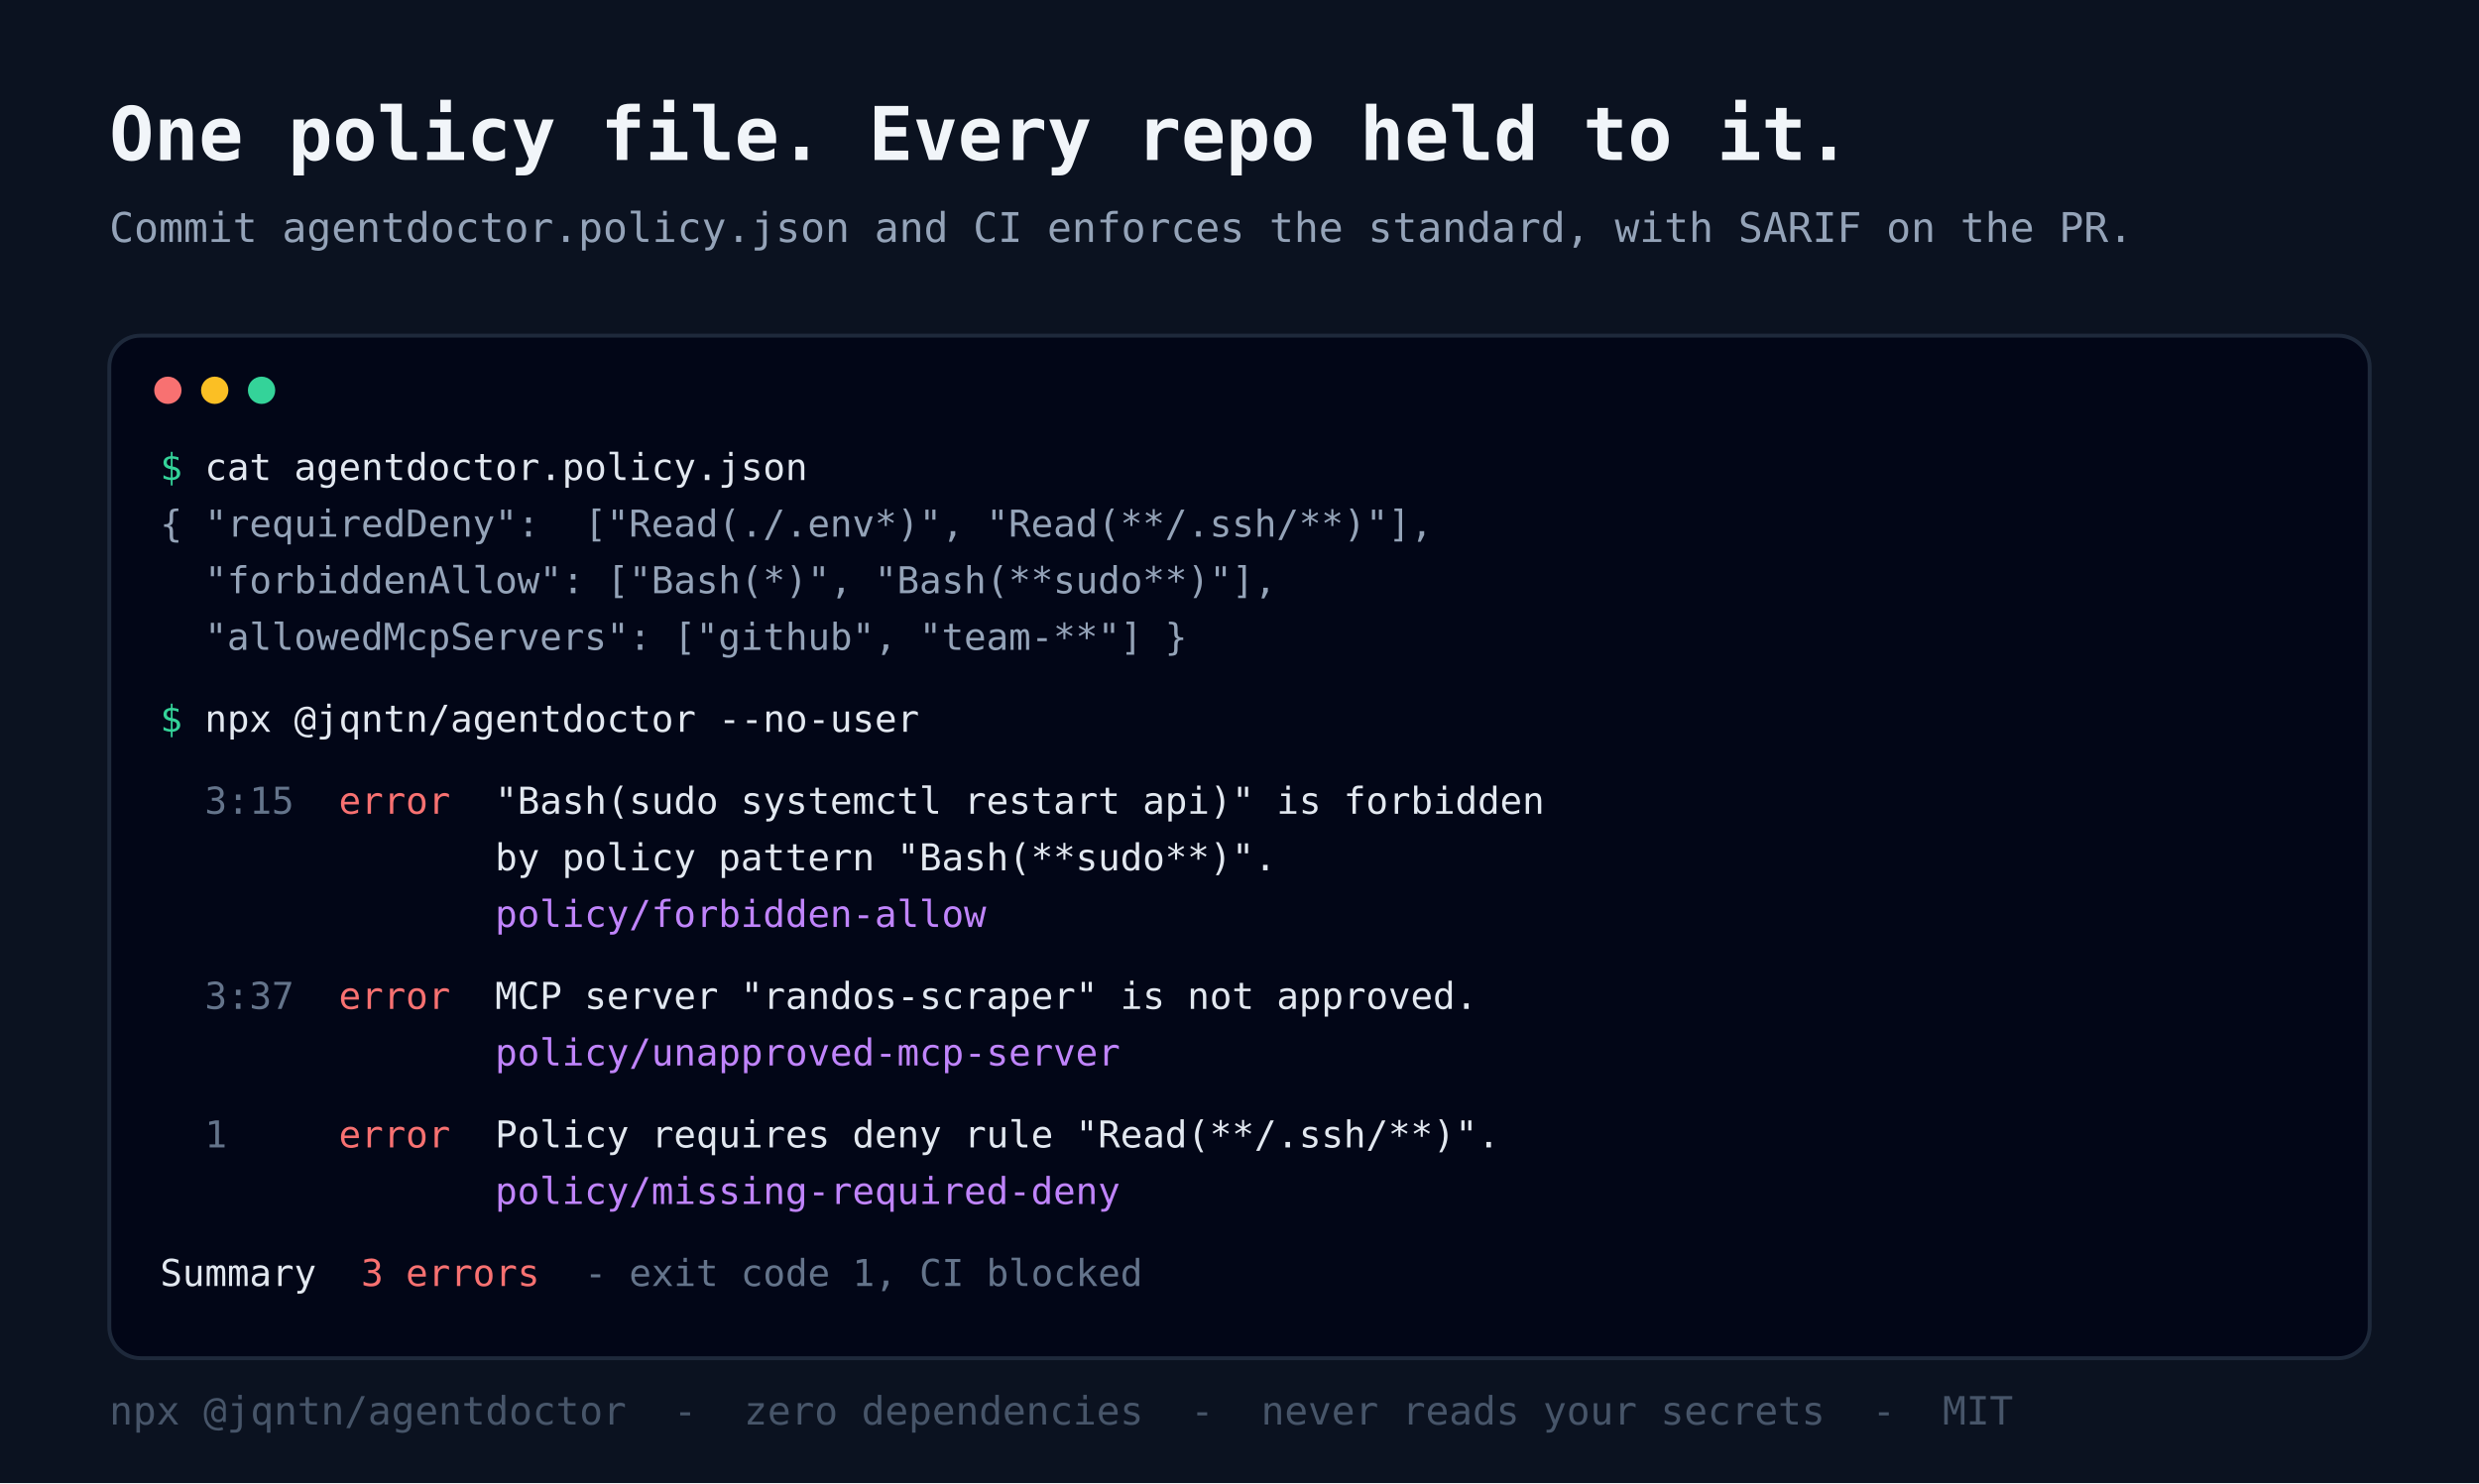
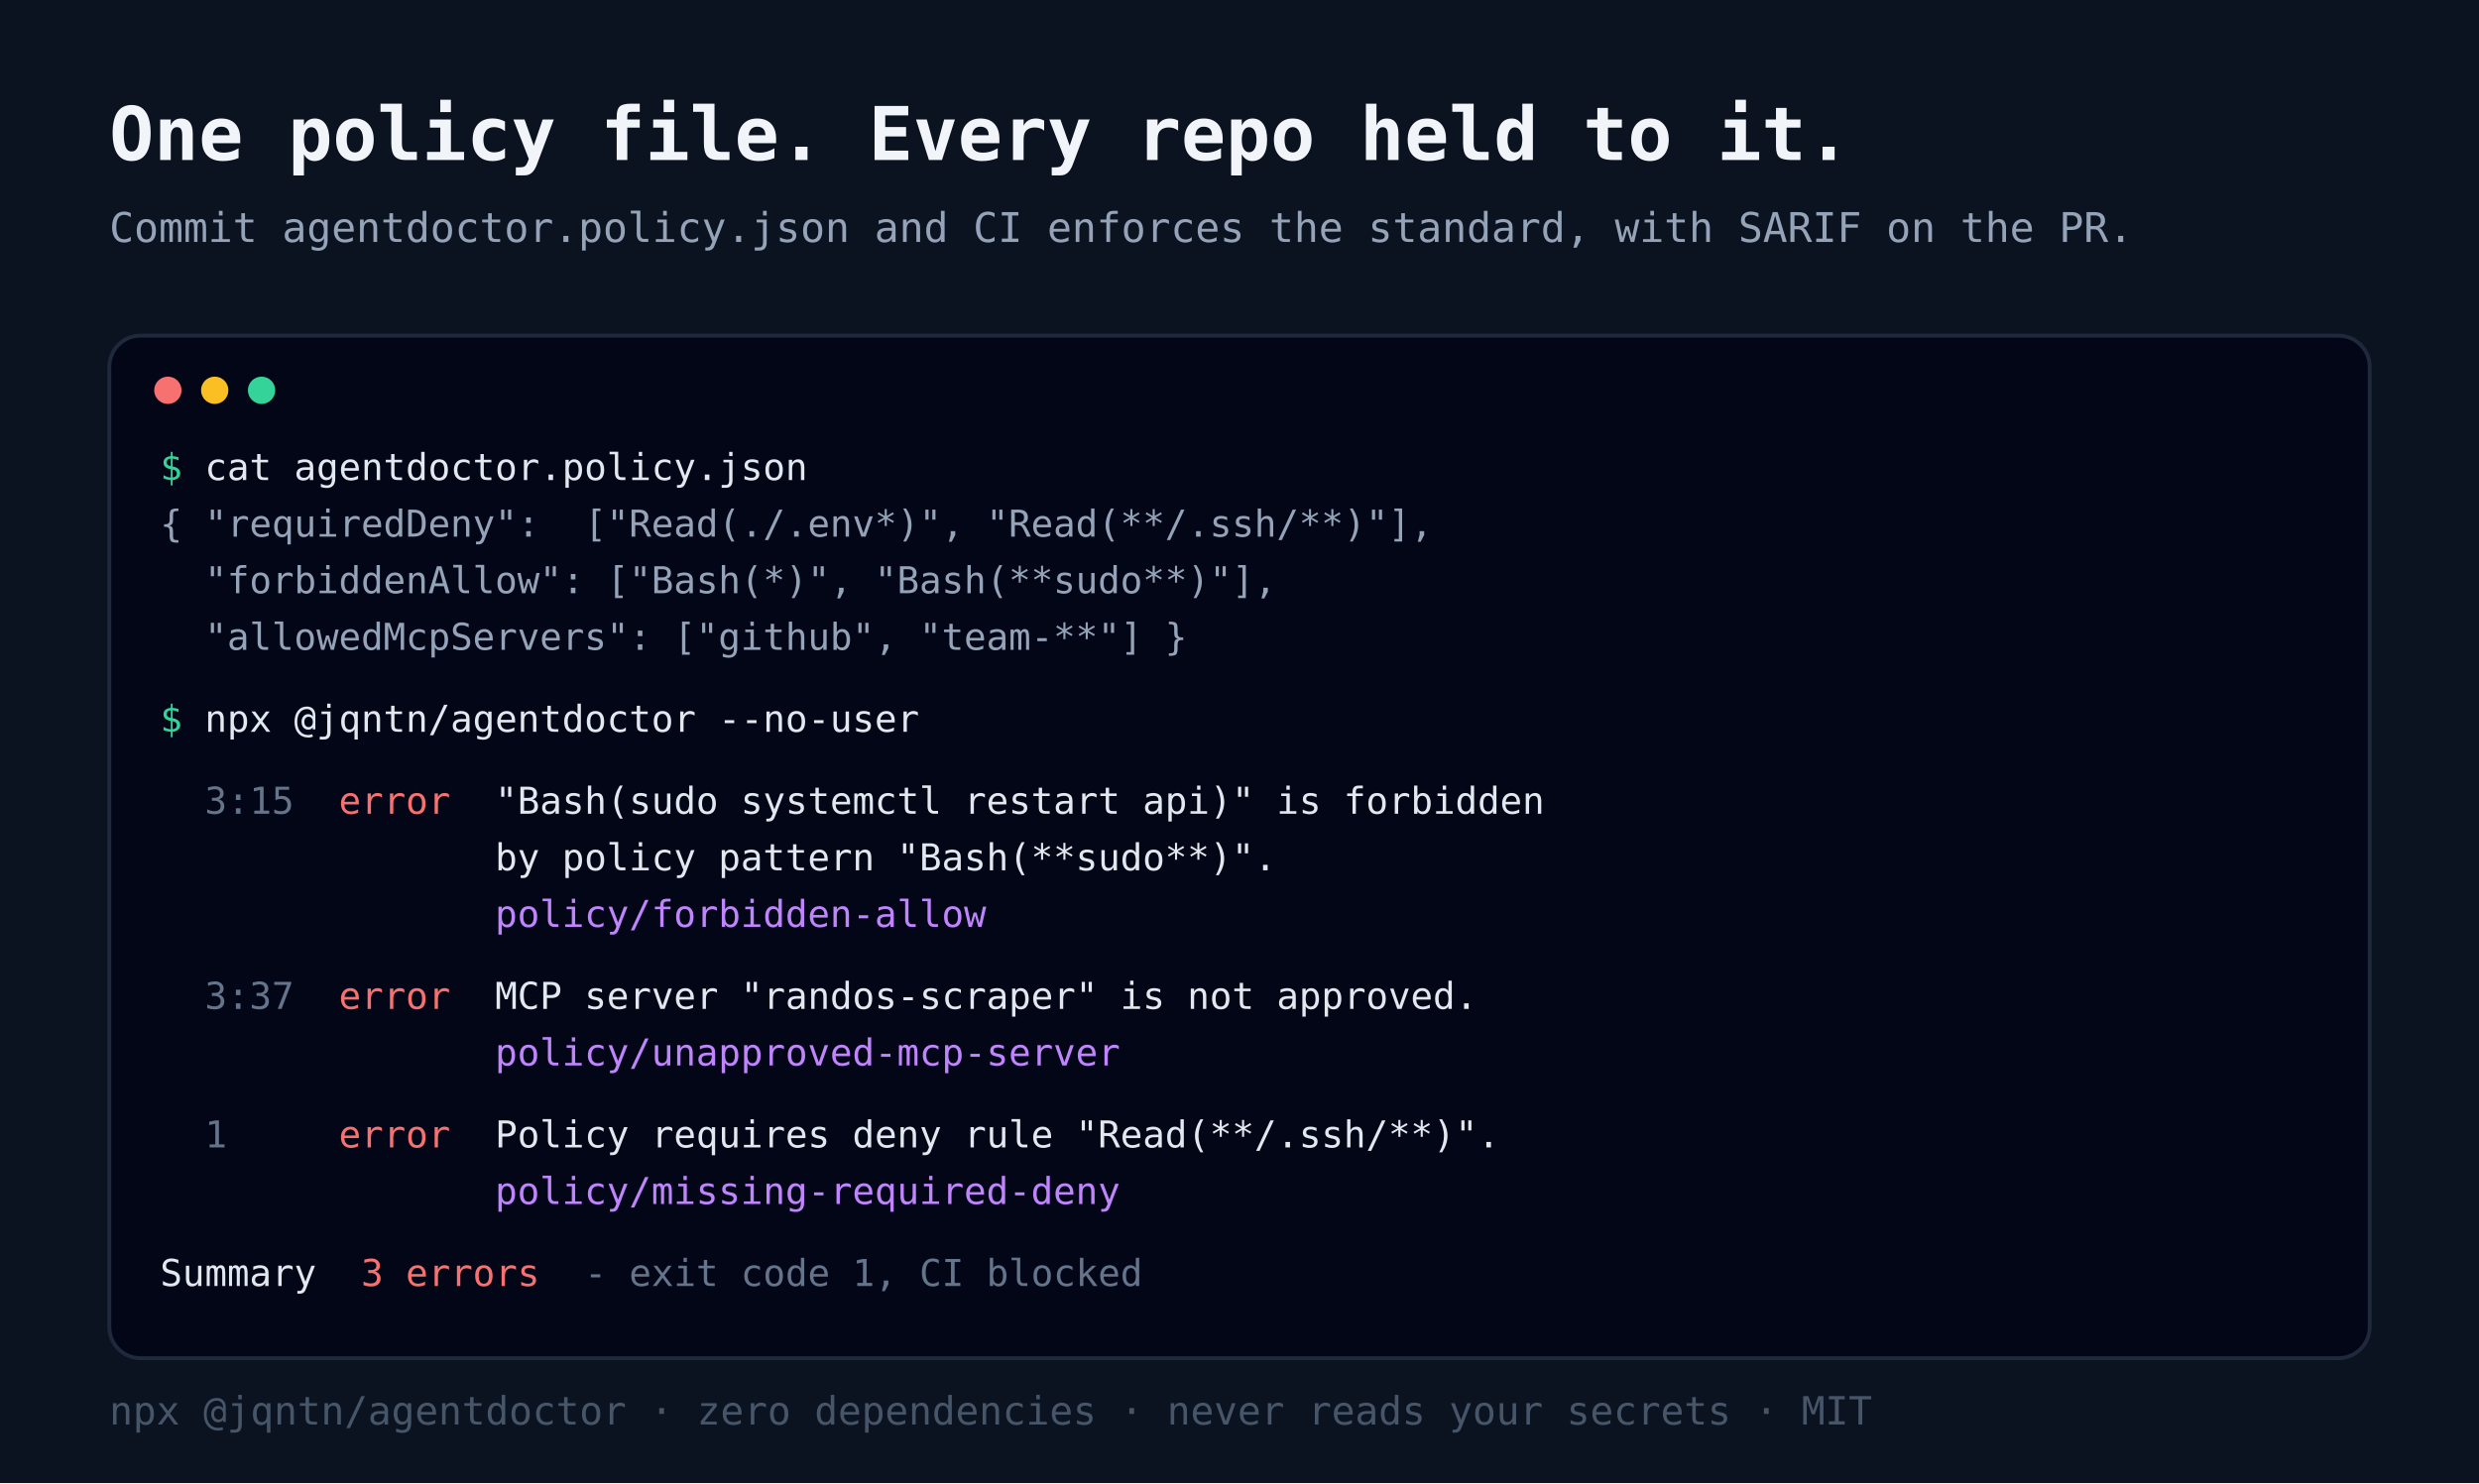
<svg xmlns="http://www.w3.org/2000/svg" viewBox="0 0 1270 760" width="1270" height="760" role="img" aria-label="One policy file. Every repo held to it.">
  <rect width="1270" height="760" fill="#0B1220" />
  <text x="56" y="82" font-family="ui-monospace,'JetBrains Mono','SF Mono',SFMono-Regular,Menlo,Consolas,monospace" font-size="38" font-weight="700" fill="#F1F5F9" xml:space="preserve">One policy file. Every repo held to it.</text>
  <text x="56" y="124" font-family="ui-monospace,'JetBrains Mono','SF Mono',SFMono-Regular,Menlo,Consolas,monospace" font-size="21" fill="#94A3B8" xml:space="preserve">Commit agentdoctor.policy.json and CI enforces the standard, with SARIF on the PR.</text>
  <rect x="56" y="172" width="1158" height="524" rx="16" fill="#020617" stroke="#1E293B" stroke-width="2" />
  <circle cx="86" cy="200" r="7" fill="#F87171" />
  <circle cx="110" cy="200" r="7" fill="#FBBF24" />
  <circle cx="134" cy="200" r="7" fill="#34D399" />
  <text y="246" font-family="ui-monospace,'JetBrains Mono','SF Mono',SFMono-Regular,Menlo,Consolas,monospace" font-size="19" xml:space="preserve">
    <tspan x="82" fill="#34D399">$ </tspan>
    <tspan x="104.884" fill="#E2E8F0">cat agentdoctor.policy.json</tspan>
  </text>
  <text y="275" font-family="ui-monospace,'JetBrains Mono','SF Mono',SFMono-Regular,Menlo,Consolas,monospace" font-size="19" xml:space="preserve">
    <tspan x="82" fill="#94A3B8">{ "requiredDeny":  ["Read(./.env*)", "Read(**/.ssh/**)"],</tspan>
  </text>
  <text y="304" font-family="ui-monospace,'JetBrains Mono','SF Mono',SFMono-Regular,Menlo,Consolas,monospace" font-size="19" xml:space="preserve">
    <tspan x="82" fill="#94A3B8">  "forbiddenAllow": ["Bash(*)", "Bash(**sudo**)"],</tspan>
  </text>
  <text y="333" font-family="ui-monospace,'JetBrains Mono','SF Mono',SFMono-Regular,Menlo,Consolas,monospace" font-size="19" xml:space="preserve">
    <tspan x="82" fill="#94A3B8">  "allowedMcpServers": ["github", "team-**"] }</tspan>
  </text>
  <text y="375" font-family="ui-monospace,'JetBrains Mono','SF Mono',SFMono-Regular,Menlo,Consolas,monospace" font-size="19" xml:space="preserve">
    <tspan x="82" fill="#34D399">$ </tspan>
    <tspan x="104.884" fill="#E2E8F0">npx @jqntn/agentdoctor --no-user</tspan>
  </text>
  <text y="417" font-family="ui-monospace,'JetBrains Mono','SF Mono',SFMono-Regular,Menlo,Consolas,monospace" font-size="19" xml:space="preserve">
    <tspan x="82" fill="#64748B">  3:15  </tspan>
    <tspan x="173.534" fill="#F87171">error</tspan>
    <tspan x="230.743" fill="#E2E8F0">  "Bash(sudo systemctl restart api)" is forbidden</tspan>
  </text>
  <text y="446" font-family="ui-monospace,'JetBrains Mono','SF Mono',SFMono-Regular,Menlo,Consolas,monospace" font-size="19" xml:space="preserve">
    <tspan x="82" fill="#E2E8F0">               by policy pattern "Bash(**sudo**)".</tspan>
  </text>
  <text y="475" font-family="ui-monospace,'JetBrains Mono','SF Mono',SFMono-Regular,Menlo,Consolas,monospace" font-size="19" xml:space="preserve">
    <tspan x="82" fill="#C084FC">               policy/forbidden-allow</tspan>
  </text>
  <text y="517" font-family="ui-monospace,'JetBrains Mono','SF Mono',SFMono-Regular,Menlo,Consolas,monospace" font-size="19" xml:space="preserve">
    <tspan x="82" fill="#64748B">  3:37  </tspan>
    <tspan x="173.534" fill="#F87171">error</tspan>
    <tspan x="230.743" fill="#E2E8F0">  MCP server "randos-scraper" is not approved.</tspan>
  </text>
  <text y="546" font-family="ui-monospace,'JetBrains Mono','SF Mono',SFMono-Regular,Menlo,Consolas,monospace" font-size="19" xml:space="preserve">
    <tspan x="82" fill="#C084FC">               policy/unapproved-mcp-server</tspan>
  </text>
  <text y="588" font-family="ui-monospace,'JetBrains Mono','SF Mono',SFMono-Regular,Menlo,Consolas,monospace" font-size="19" xml:space="preserve">
    <tspan x="82" fill="#64748B">  1     </tspan>
    <tspan x="173.534" fill="#F87171">error</tspan>
    <tspan x="230.743" fill="#E2E8F0">  Policy requires deny rule "Read(**/.ssh/**)".</tspan>
  </text>
  <text y="617" font-family="ui-monospace,'JetBrains Mono','SF Mono',SFMono-Regular,Menlo,Consolas,monospace" font-size="19" xml:space="preserve">
    <tspan x="82" fill="#C084FC">               policy/missing-required-deny</tspan>
  </text>
  <text y="659" font-family="ui-monospace,'JetBrains Mono','SF Mono',SFMono-Regular,Menlo,Consolas,monospace" font-size="19" xml:space="preserve">
    <tspan x="82" fill="#E2E8F0">Summary  </tspan>
    <tspan x="184.976" fill="#F87171">3 errors</tspan>
    <tspan x="276.511" fill="#64748B">  - exit code 1, CI blocked</tspan>
  </text>
-   <text x="56" y="730" font-family="ui-monospace,'JetBrains Mono','SF Mono',SFMono-Regular,Menlo,Consolas,monospace" font-size="20" fill="#475569" xml:space="preserve">npx @jqntn/agentdoctor  -  zero dependencies  -  never reads your secrets  -  MIT</text>
+   <text x="56" y="730" font-family="ui-monospace,'JetBrains Mono','SF Mono',SFMono-Regular,Menlo,Consolas,monospace" font-size="20" fill="#475569" xml:space="preserve">npx @jqntn/agentdoctor · zero dependencies · never reads your secrets · MIT</text>
</svg>
